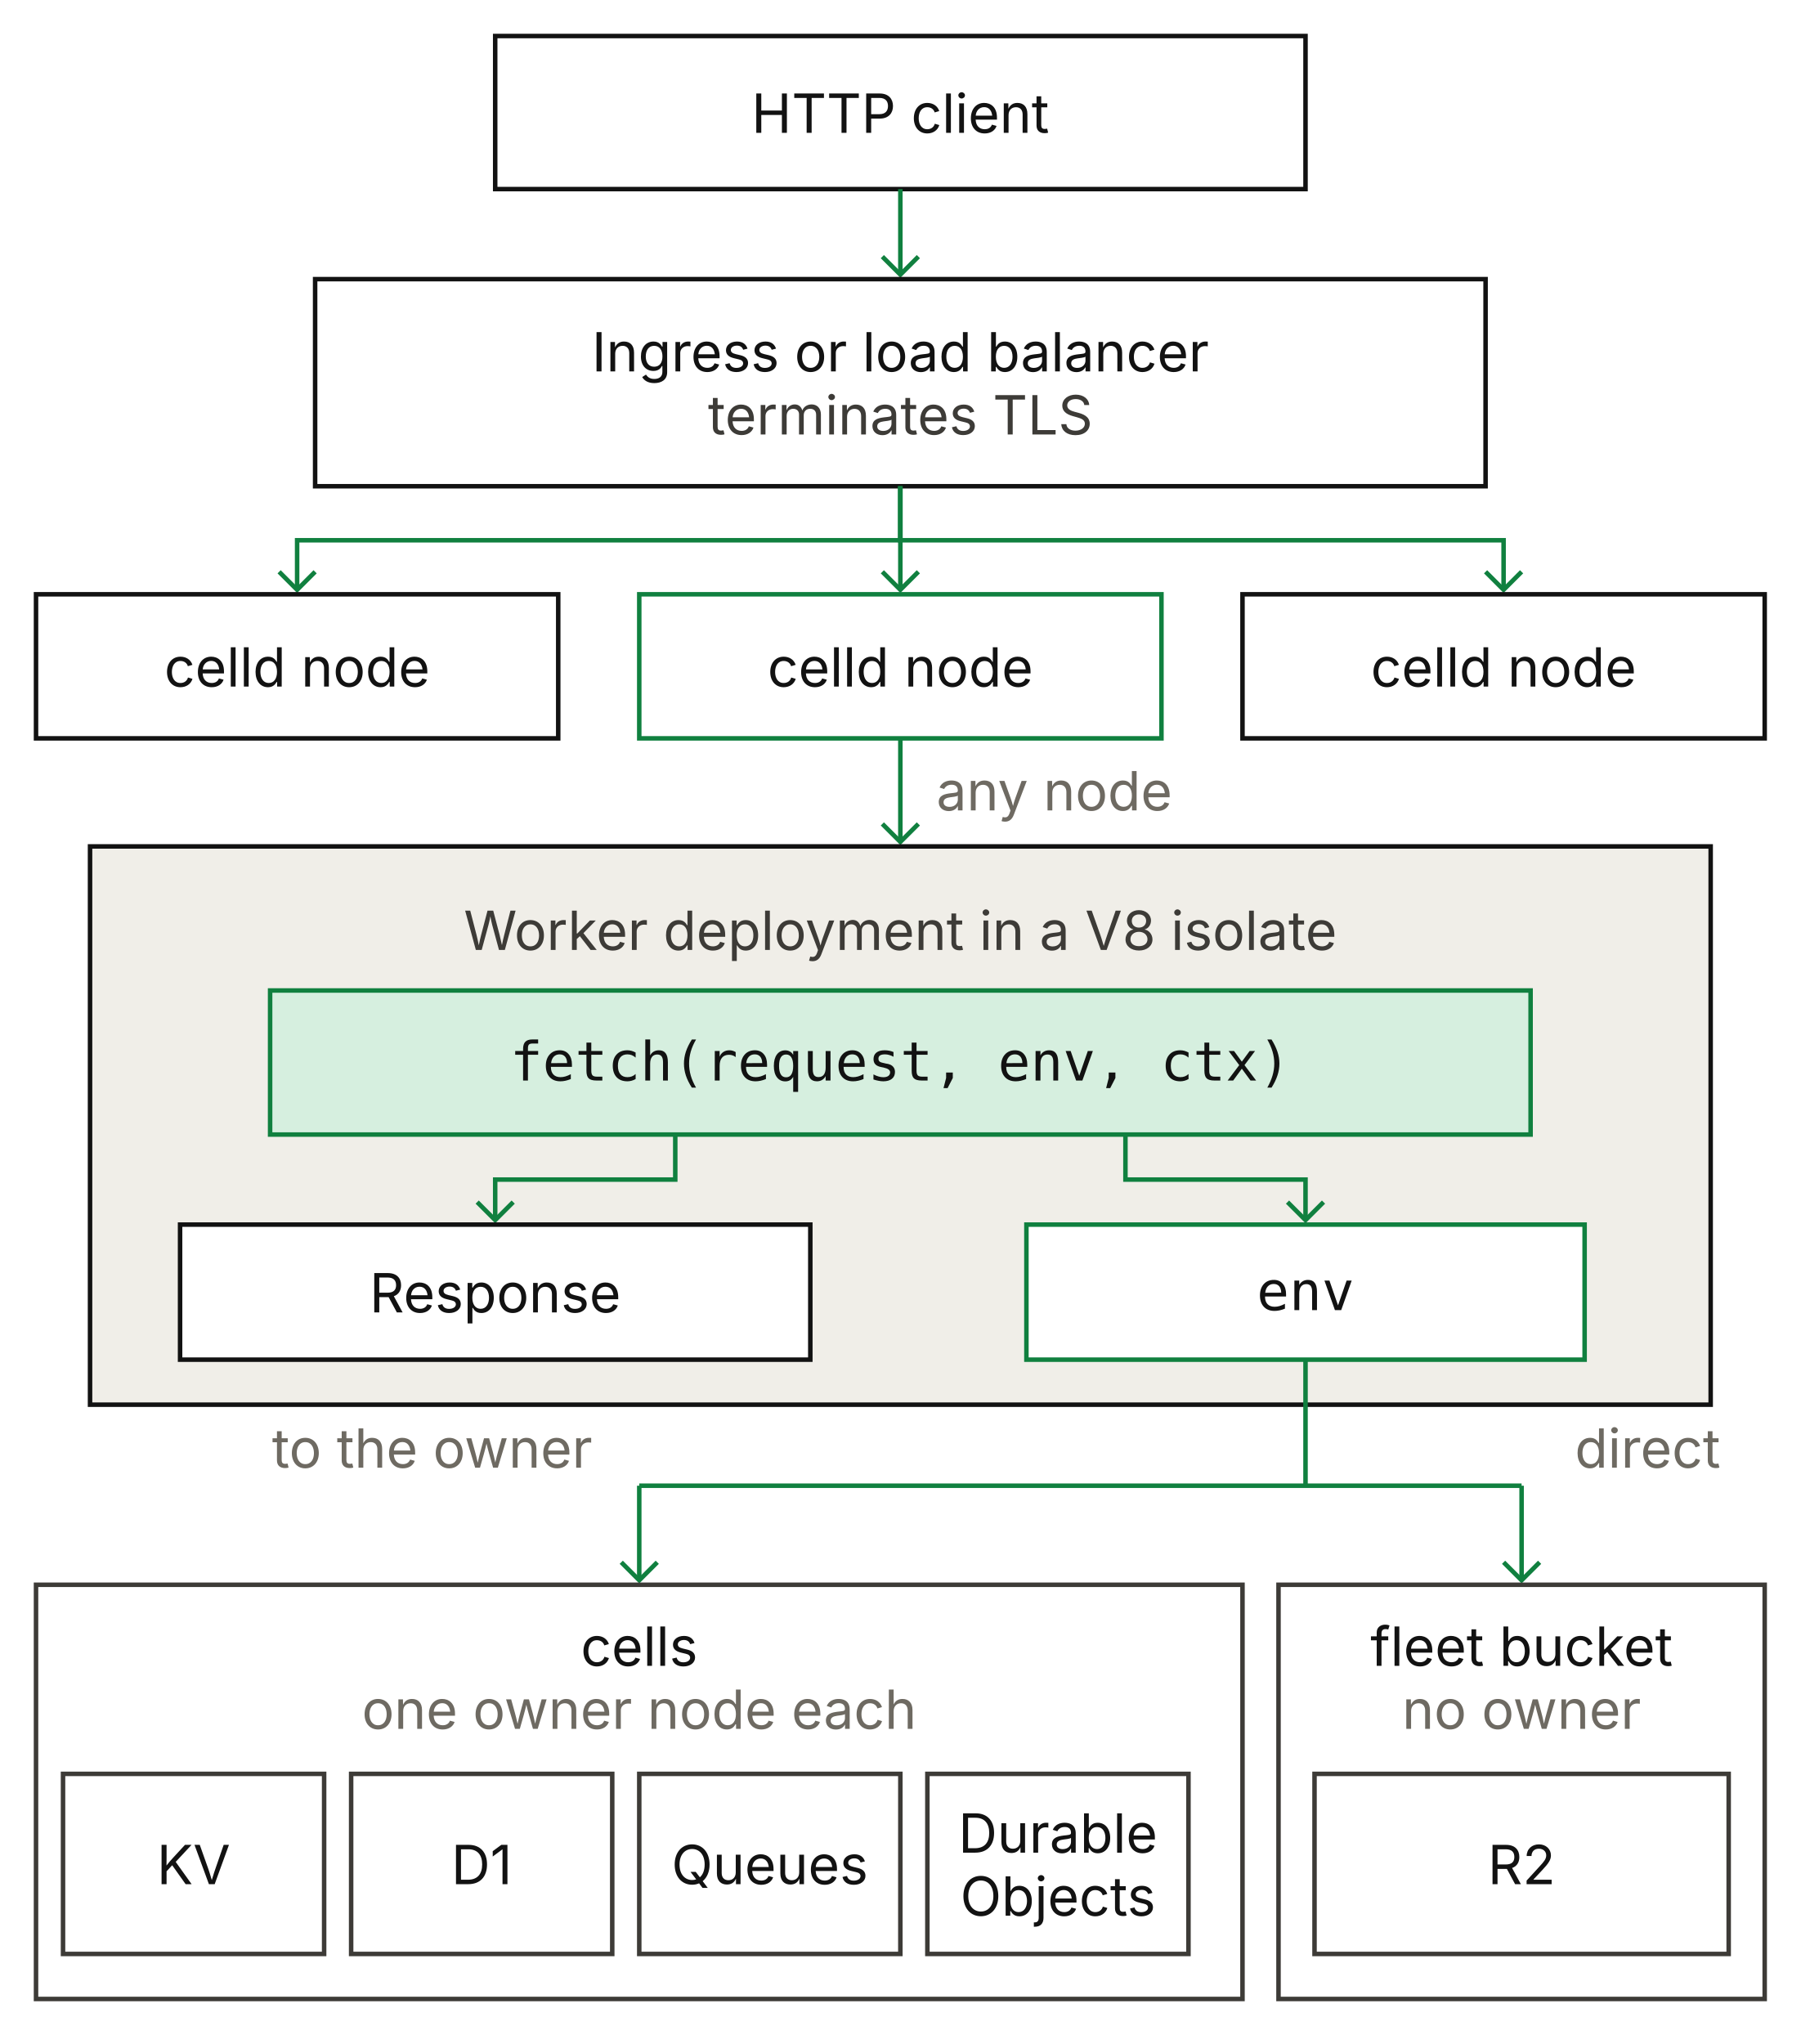
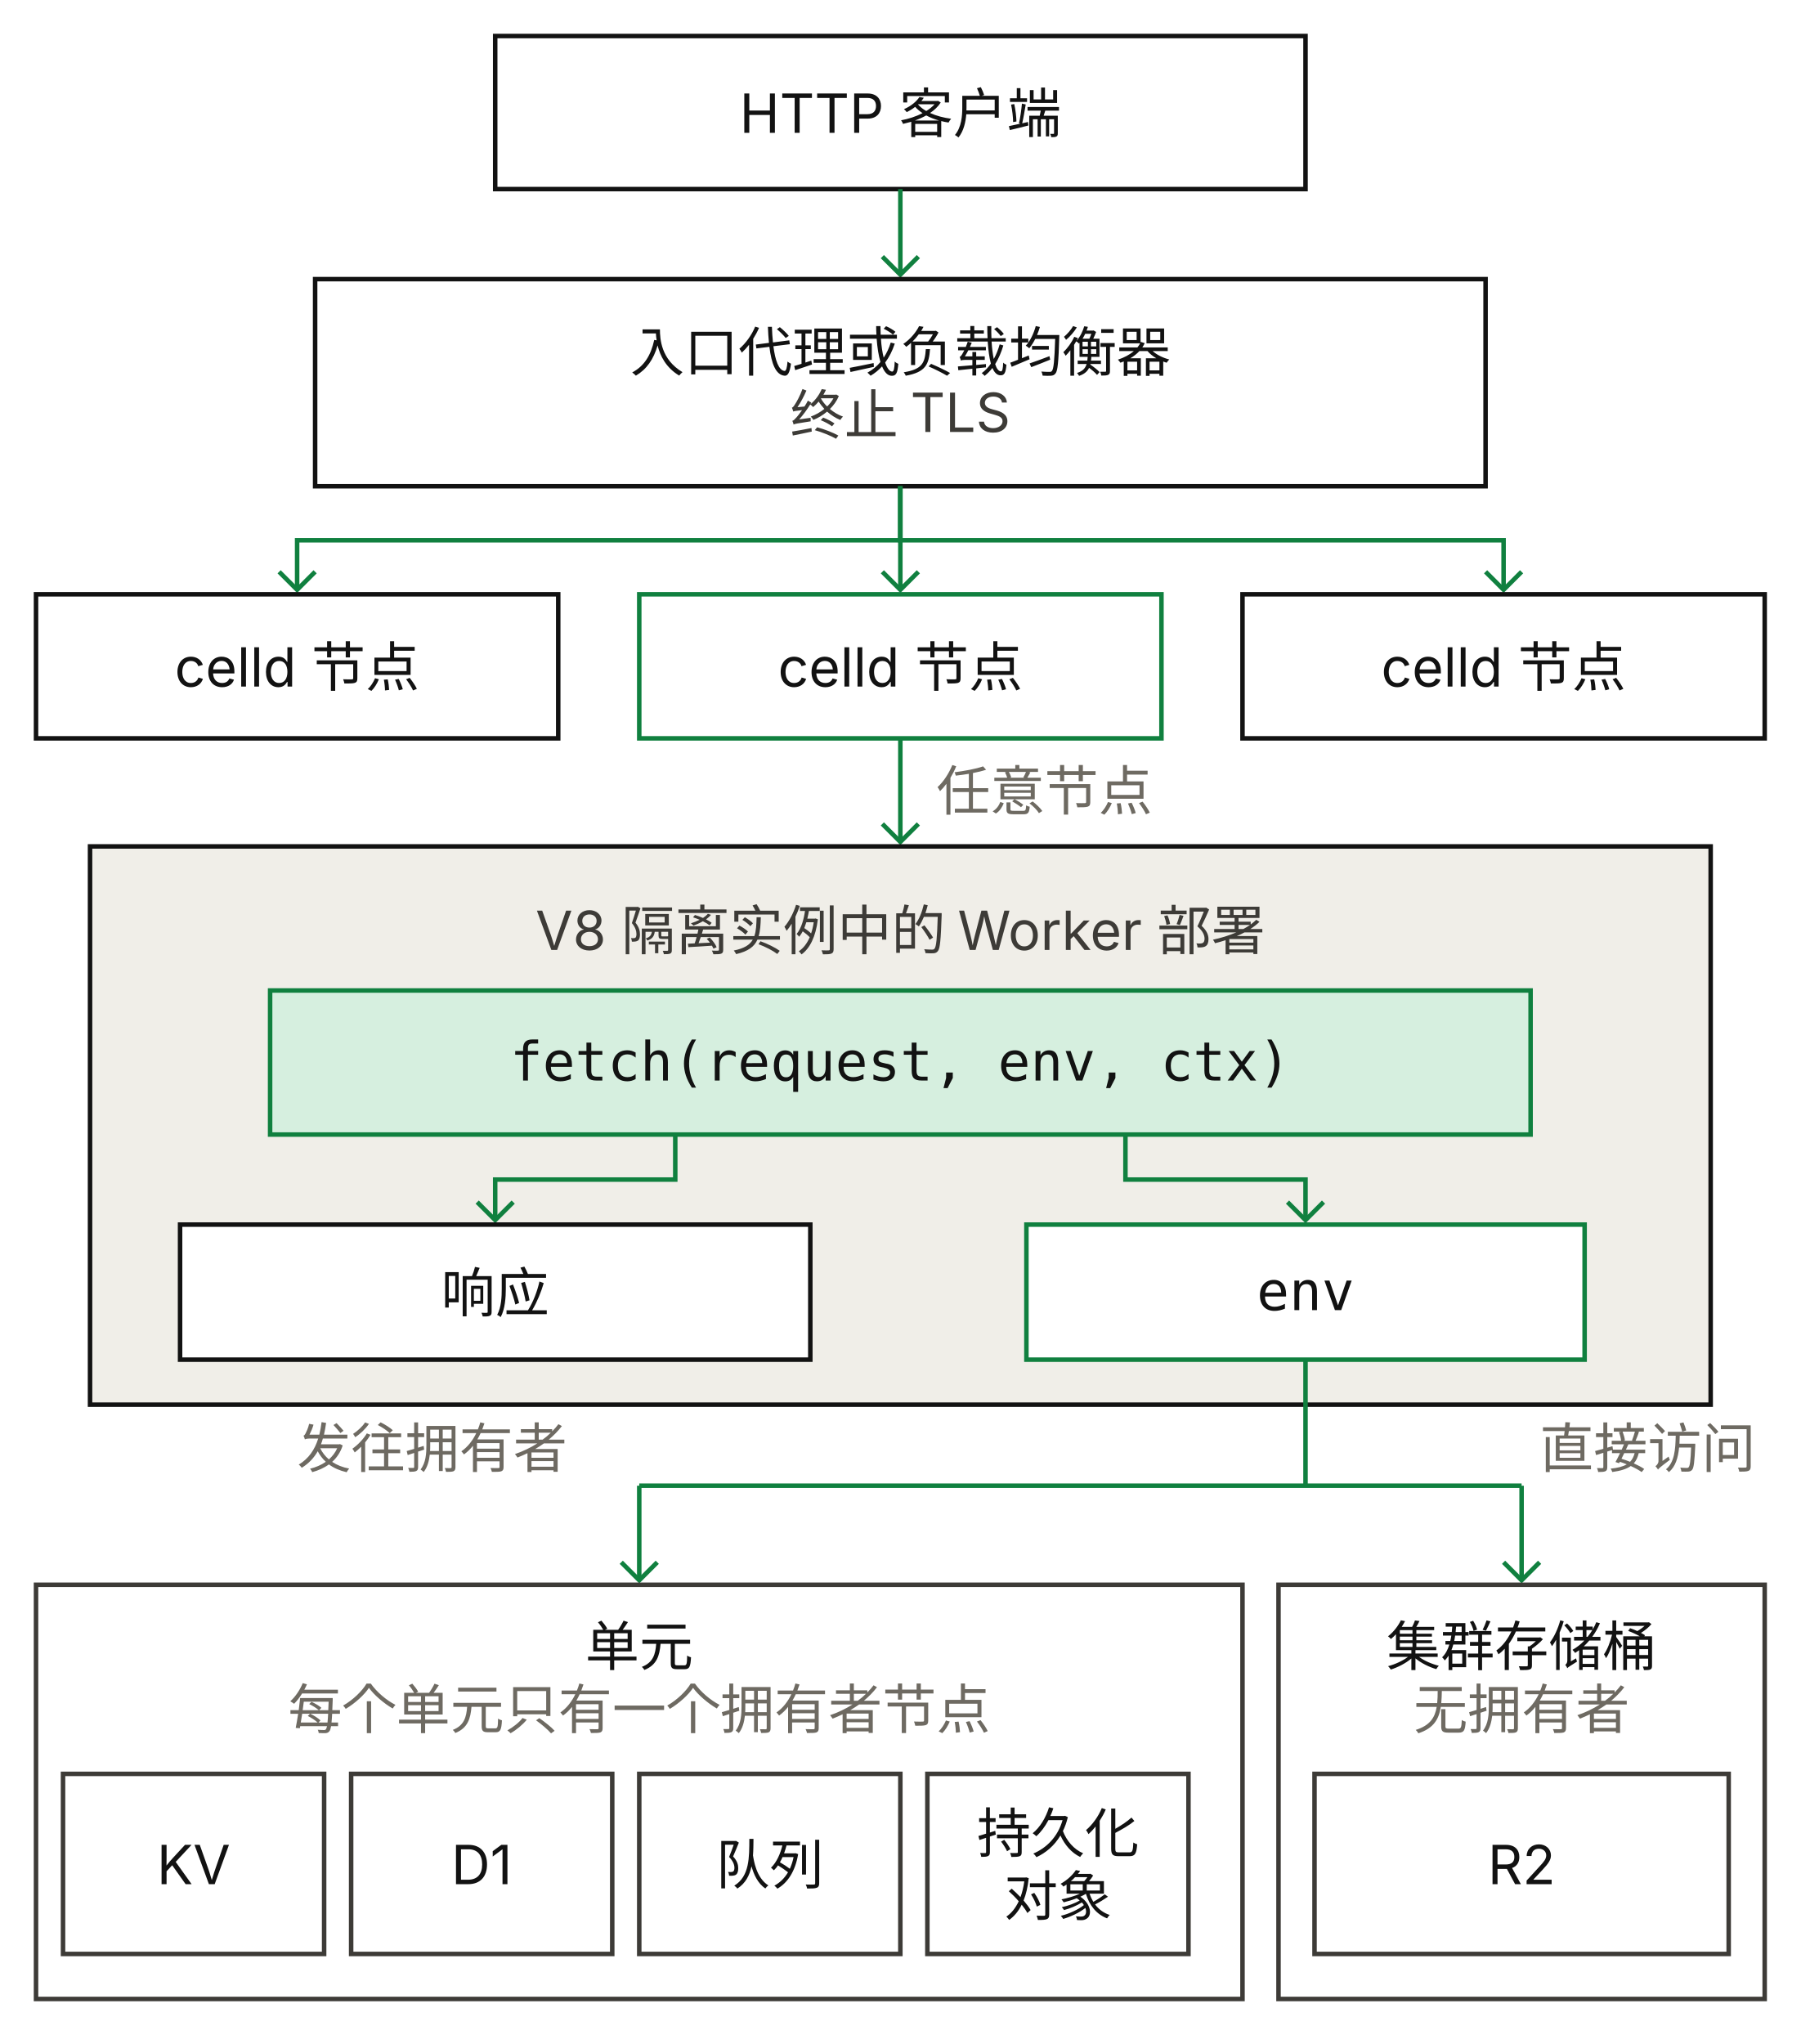
<svg xmlns="http://www.w3.org/2000/svg" viewBox="0 0 400 454" role="img" aria-labelledby="workersFlowTitle workersFlowDesc">
  <style>
    /* GitHub renders this file as an image, so the diagram carries literal
       colours here. The site rules in landing/src/style.css are more specific,
       so the documentation theme tokens win there. SVG paints text black by
       default, and a class that sets only `color` never reaches the fill, so
       every label sets fill="currentColor" as well. */
    svg { font-family: ui-sans-serif, system-ui, -apple-system, sans-serif; }
    text { font-size: 12px; fill: currentColor; }
    .mono { font-family: ui-monospace, SFMono-Regular, Menlo, monospace; }
    .d-ink { color: #121212; }
    .d-soft { color: #3d3b37; }
    .d-faint { color: #6e6a62; }
    .d-acc { color: #10803f; }
    .d-panel { color: #ffffff; }
    .d-sunk { color: #f0eee8; }
    .d-tint { color: #d6efdf; }
    @media (prefers-color-scheme: dark) {
      .d-ink { color: #efede7; }
      .d-soft { color: #c9c6be; }
      .d-faint { color: #928e85; }
      .d-acc { color: #3fc472; }
      .d-panel { color: #1a1a19; }
      .d-sunk { color: #232321; }
      .d-tint { color: #10301d; }
    }
  </style>
  <defs>
    <marker id="wf-arrow" viewBox="0 0 10 10" refX="5" refY="5" markerWidth="10" markerHeight="10" markerUnits="userSpaceOnUse" orient="auto-start-reverse">
      <path class="d-acc" fill="none" stroke="currentColor" stroke-width="1" d="M1 1 L5 5 L1 9" />
    </marker>
    <marker id="wf-arrow-acc" viewBox="0 0 10 10" refX="5" refY="5" markerWidth="10" markerHeight="10" markerUnits="userSpaceOnUse" orient="auto-start-reverse">
      <path class="d-acc" fill="none" stroke="currentColor" stroke-width="1" d="M1 1 L5 5 L1 9" />
    </marker>
  </defs>
  <rect class="d-panel" x="110" y="8" width="180" height="34" fill="currentColor" />
  <rect class="d-ink" x="110" y="8" width="180" height="34" fill="none" stroke="currentColor" stroke-width="1" />
-   <text class="d-ink" x="200" y="29.5" fill="currentColor" text-anchor="middle">HTTP client</text>
+   <text class="d-ink" x="200" y="29.5" fill="currentColor" text-anchor="middle">HTTP 客户端</text>
  <path class="d-acc" d="M200,42 V61" fill="none" stroke="currentColor" stroke-width="1" marker-end="url(#wf-arrow)" />
  <rect class="d-panel" x="70" y="62" width="260" height="46" fill="currentColor" />
  <rect class="d-ink" x="70" y="62" width="260" height="46" fill="none" stroke="currentColor" stroke-width="1" />
-   <text class="d-ink" x="200" y="82.5" fill="currentColor" text-anchor="middle">Ingress or load balancer</text>
-   <text class="d-soft" x="200" y="96.5" fill="currentColor" text-anchor="middle">terminates TLS</text>
+   <text class="d-ink" x="200" y="82.5" fill="currentColor" text-anchor="middle">入口代理或负载均衡器</text>
+   <text class="d-soft" x="200" y="96.5" fill="currentColor" text-anchor="middle">终止 TLS</text>
  <path class="d-acc" d="M200 108 V120 H66 V131" fill="none" stroke="currentColor" stroke-width="1" marker-end="url(#wf-arrow)" />
  <path class="d-acc" d="M200,108 V131" fill="none" stroke="currentColor" stroke-width="1" marker-end="url(#wf-arrow)" />
  <path class="d-acc" d="M200 108 V120 H334 V131" fill="none" stroke="currentColor" stroke-width="1" marker-end="url(#wf-arrow)" />
  <rect class="d-ink" x="8" y="132" width="116" height="32" fill="none" stroke="currentColor" stroke-width="1" />
-   <text class="d-ink" x="66" y="152.5" fill="currentColor" text-anchor="middle">celld node</text>
+   <text class="d-ink" x="66" y="152.5" fill="currentColor" text-anchor="middle">celld 节点</text>
  <rect class="d-acc" x="142" y="132" width="116" height="32" fill="none" stroke="currentColor" stroke-width="1" />
-   <text class="d-ink" x="200" y="152.5" fill="currentColor" text-anchor="middle">celld node</text>
+   <text class="d-ink" x="200" y="152.5" fill="currentColor" text-anchor="middle">celld 节点</text>
  <rect class="d-ink" x="276" y="132" width="116" height="32" fill="none" stroke="currentColor" stroke-width="1" />
-   <text class="d-ink" x="334" y="152.5" fill="currentColor" text-anchor="middle">celld node</text>
+   <text class="d-ink" x="334" y="152.5" fill="currentColor" text-anchor="middle">celld 节点</text>
  <path class="d-acc" d="M200,164 V187" fill="none" stroke="currentColor" stroke-width="1" marker-end="url(#wf-arrow)" />
-   <text class="d-faint" x="208" y="180" fill="currentColor">any node</text>
+   <text class="d-faint" x="208" y="180" fill="currentColor">任意节点</text>
  <rect class="d-sunk" x="20" y="188" width="360" height="124" fill="currentColor" />
  <rect class="d-ink" x="20" y="188" width="360" height="124" fill="none" stroke="currentColor" stroke-width="1" />
-   <text class="d-soft" x="200" y="211" fill="currentColor" text-anchor="middle">Worker deployment in a V8 isolate</text>
+   <text class="d-soft" x="200" y="211" fill="currentColor" text-anchor="middle">V8 隔离实例中的 Worker 部署</text>
  <rect class="d-tint" x="60" y="220" width="280" height="32" fill="currentColor" />
  <rect class="d-acc" x="60" y="220" width="280" height="32" fill="none" stroke="currentColor" stroke-width="1" />
  <text class="d-ink mono" x="200" y="240" fill="currentColor" text-anchor="middle">fetch(request, env, ctx)</text>
  <path class="d-acc" d="M150 252 V262 H110 V271" fill="none" stroke="currentColor" stroke-width="1" marker-end="url(#wf-arrow)" />
  <path class="d-acc" d="M250 252 V262 H290 V271" fill="none" stroke="currentColor" stroke-width="1" marker-end="url(#wf-arrow-acc)" />
  <rect class="d-panel" x="40" y="272" width="140" height="30" fill="currentColor" />
  <rect class="d-ink" x="40" y="272" width="140" height="30" fill="none" stroke="currentColor" stroke-width="1" />
-   <text class="d-ink" x="110" y="291.5" fill="currentColor" text-anchor="middle">Response</text>
+   <text class="d-ink" x="110" y="291.5" fill="currentColor" text-anchor="middle">响应</text>
  <rect class="d-panel" x="228" y="272" width="124" height="30" fill="currentColor" />
  <rect class="d-acc" x="228" y="272" width="124" height="30" fill="none" stroke="currentColor" stroke-width="1" />
  <text class="d-ink mono" x="290" y="291" fill="currentColor" text-anchor="middle">env</text>
  <path class="d-acc" d="M290,302 V330" fill="none" stroke="currentColor" stroke-width="1" />
  <path class="d-acc" d="M142,330 H338" fill="none" stroke="currentColor" stroke-width="1" />
  <path class="d-acc" d="M142,330 V351" fill="none" stroke="currentColor" stroke-width="1" marker-end="url(#wf-arrow-acc)" />
  <path class="d-acc" d="M338,330 V351" fill="none" stroke="currentColor" stroke-width="1" marker-end="url(#wf-arrow-acc)" />
-   <text class="d-faint" x="96" y="326" fill="currentColor" text-anchor="middle">to the owner</text>
-   <text class="d-faint" x="366" y="326" fill="currentColor" text-anchor="middle">direct</text>
+   <text class="d-faint" x="96" y="326" fill="currentColor" text-anchor="middle">发往拥有者</text>
+   <text class="d-faint" x="366" y="326" fill="currentColor" text-anchor="middle">直接访问</text>
  <rect class="d-soft" x="8" y="352" width="268" height="92" fill="none" stroke="currentColor" stroke-width="1" />
-   <text class="d-ink" x="142" y="370" fill="currentColor" text-anchor="middle">cells</text>
-   <text class="d-faint" x="142" y="384" fill="currentColor" text-anchor="middle">one owner node each</text>
+   <text class="d-ink" x="142" y="370" fill="currentColor" text-anchor="middle">单元</text>
+   <text class="d-faint" x="142" y="384" fill="currentColor" text-anchor="middle">每个单元只有一个拥有者节点</text>
  <rect class="d-soft" x="14" y="394" width="58" height="40" fill="none" stroke="currentColor" stroke-width="1" />
  <text class="d-ink" x="43" y="418.5" fill="currentColor" text-anchor="middle">KV</text>
  <rect class="d-soft" x="78" y="394" width="58" height="40" fill="none" stroke="currentColor" stroke-width="1" />
  <text class="d-ink" x="107" y="418.5" fill="currentColor" text-anchor="middle">D1</text>
  <rect class="d-soft" x="142" y="394" width="58" height="40" fill="none" stroke="currentColor" stroke-width="1" />
-   <text class="d-ink" x="171" y="418.5" fill="currentColor" text-anchor="middle">Queues</text>
+   <text class="d-ink" x="171" y="418.5" fill="currentColor" text-anchor="middle">队列</text>
  <rect class="d-soft" x="206" y="394" width="58" height="40" fill="none" stroke="currentColor" stroke-width="1" />
-   <text class="d-ink" x="235" y="411.5" fill="currentColor" text-anchor="middle">Durable</text>
-   <text class="d-ink" x="235" y="425.5" fill="currentColor" text-anchor="middle">Objects</text>
+   <text class="d-ink" x="235" y="411.5" fill="currentColor" text-anchor="middle">持久化</text>
+   <text class="d-ink" x="235" y="425.5" fill="currentColor" text-anchor="middle">对象</text>
  <rect class="d-soft" x="284" y="352" width="108" height="92" fill="none" stroke="currentColor" stroke-width="1" />
-   <text class="d-ink" x="338" y="370" fill="currentColor" text-anchor="middle">fleet bucket</text>
-   <text class="d-faint" x="338" y="384" fill="currentColor" text-anchor="middle">no owner</text>
+   <text class="d-ink" x="338" y="370" fill="currentColor" text-anchor="middle">集群存储桶</text>
+   <text class="d-faint" x="338" y="384" fill="currentColor" text-anchor="middle">无拥有者</text>
  <rect class="d-soft" x="292" y="394" width="92" height="40" fill="none" stroke="currentColor" stroke-width="1" />
  <text class="d-ink" x="338" y="418.5" fill="currentColor" text-anchor="middle">R2</text>
</svg>
